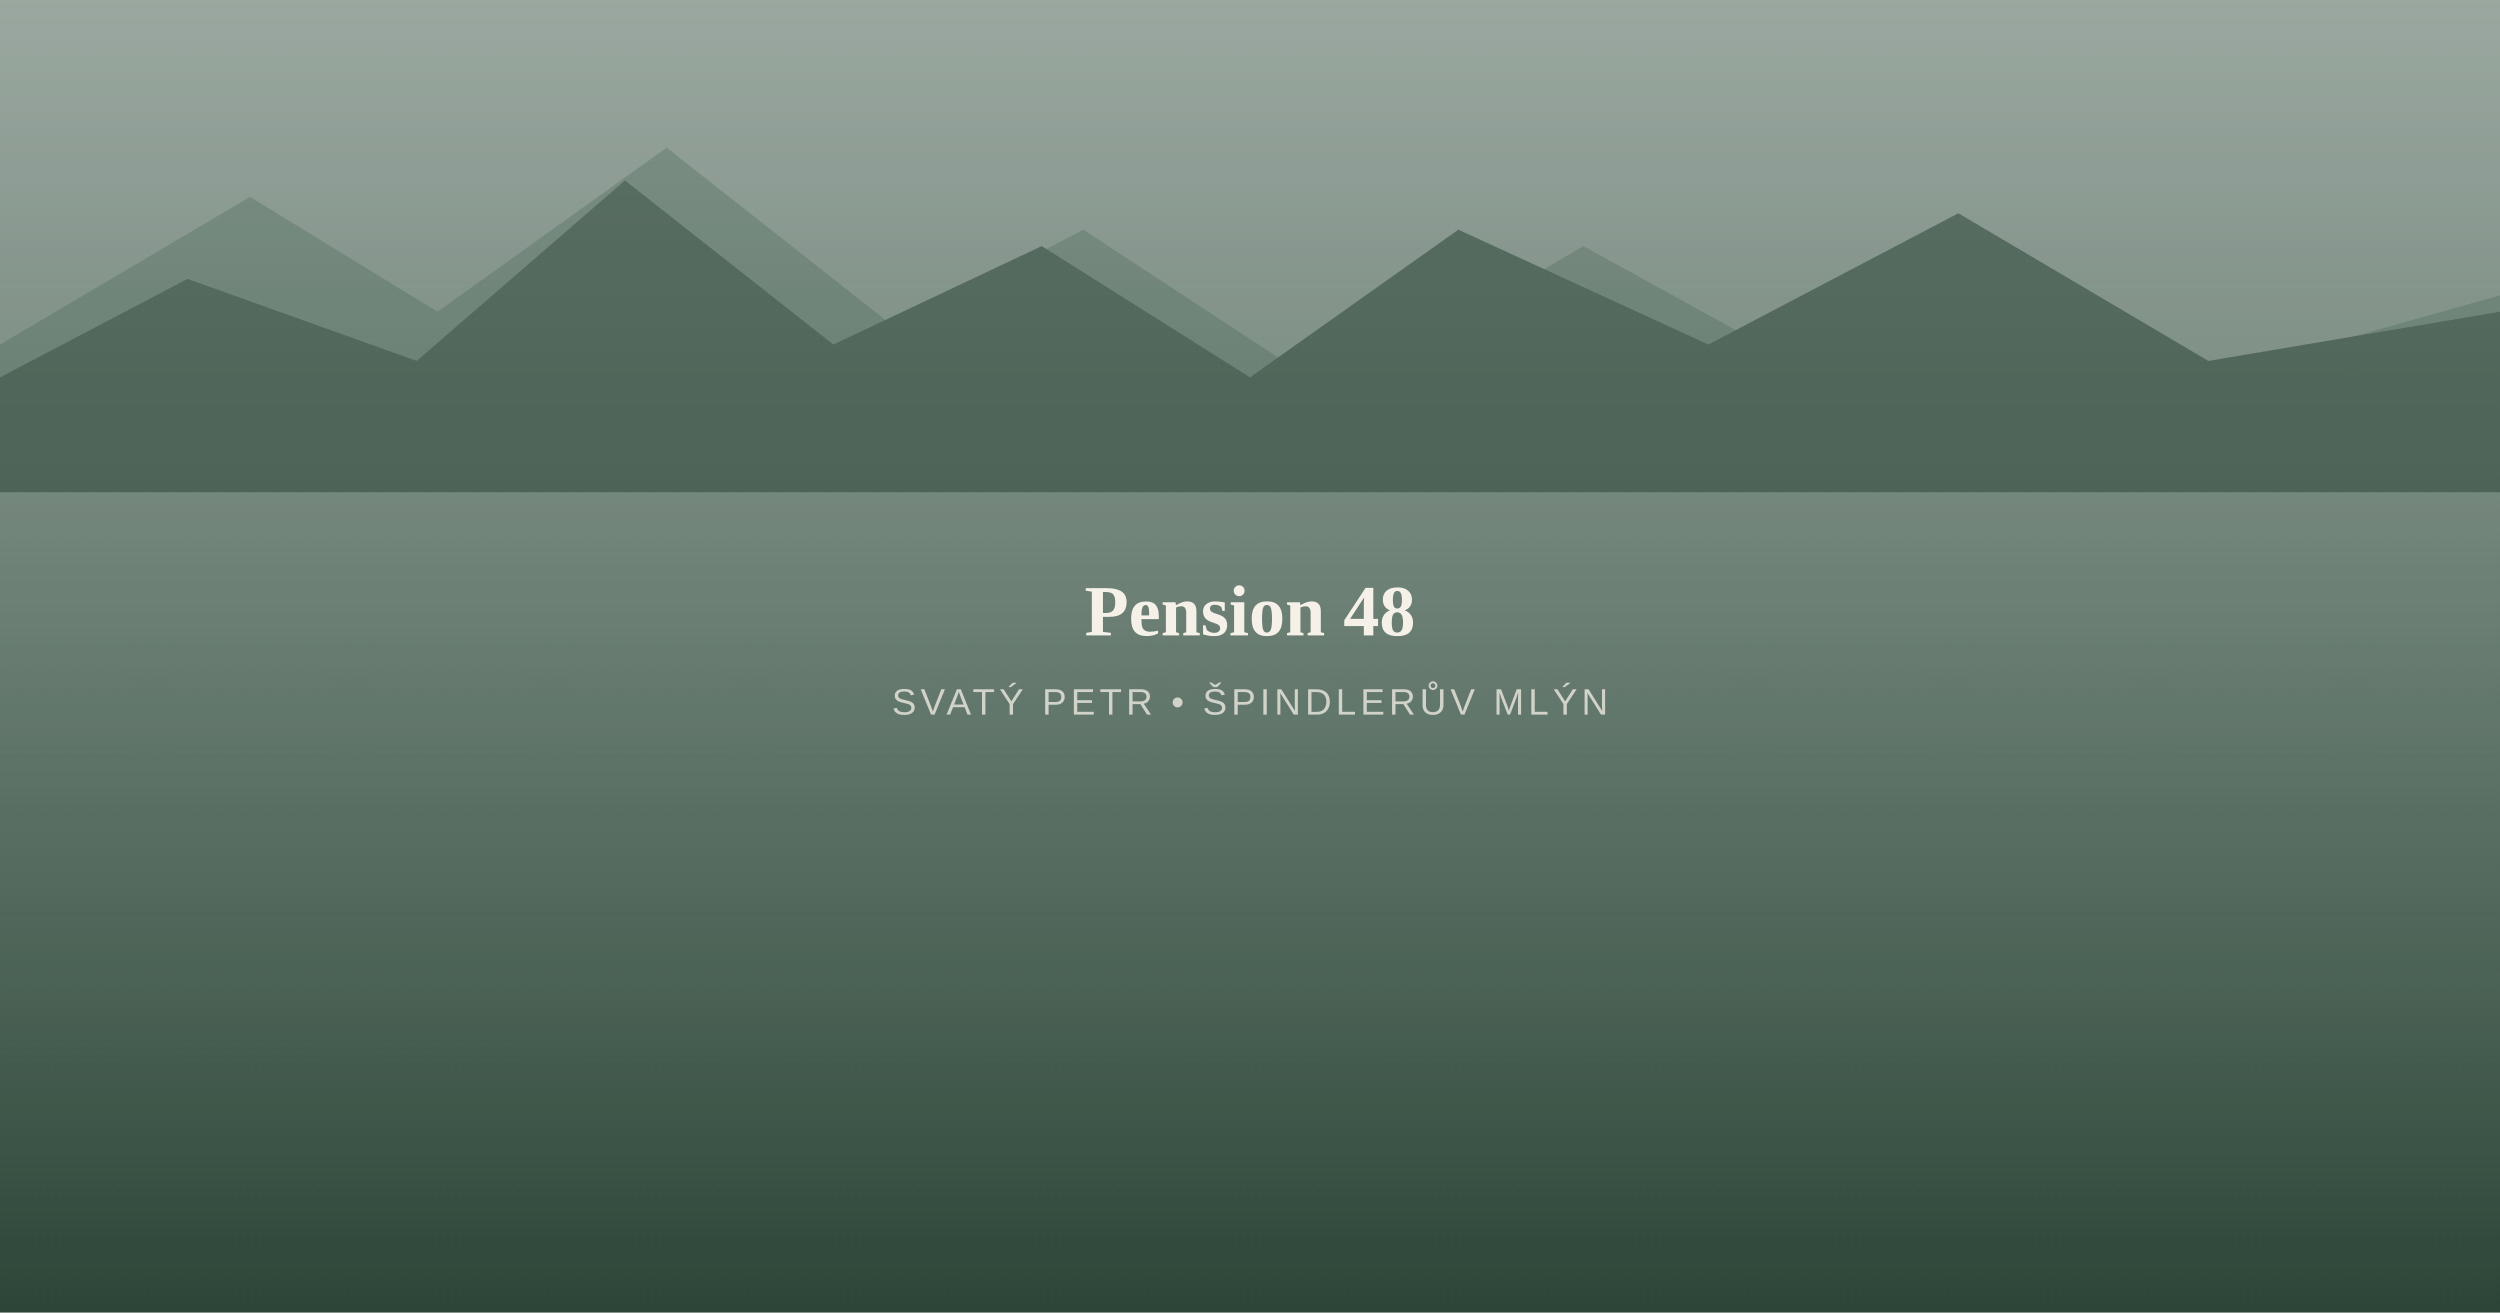
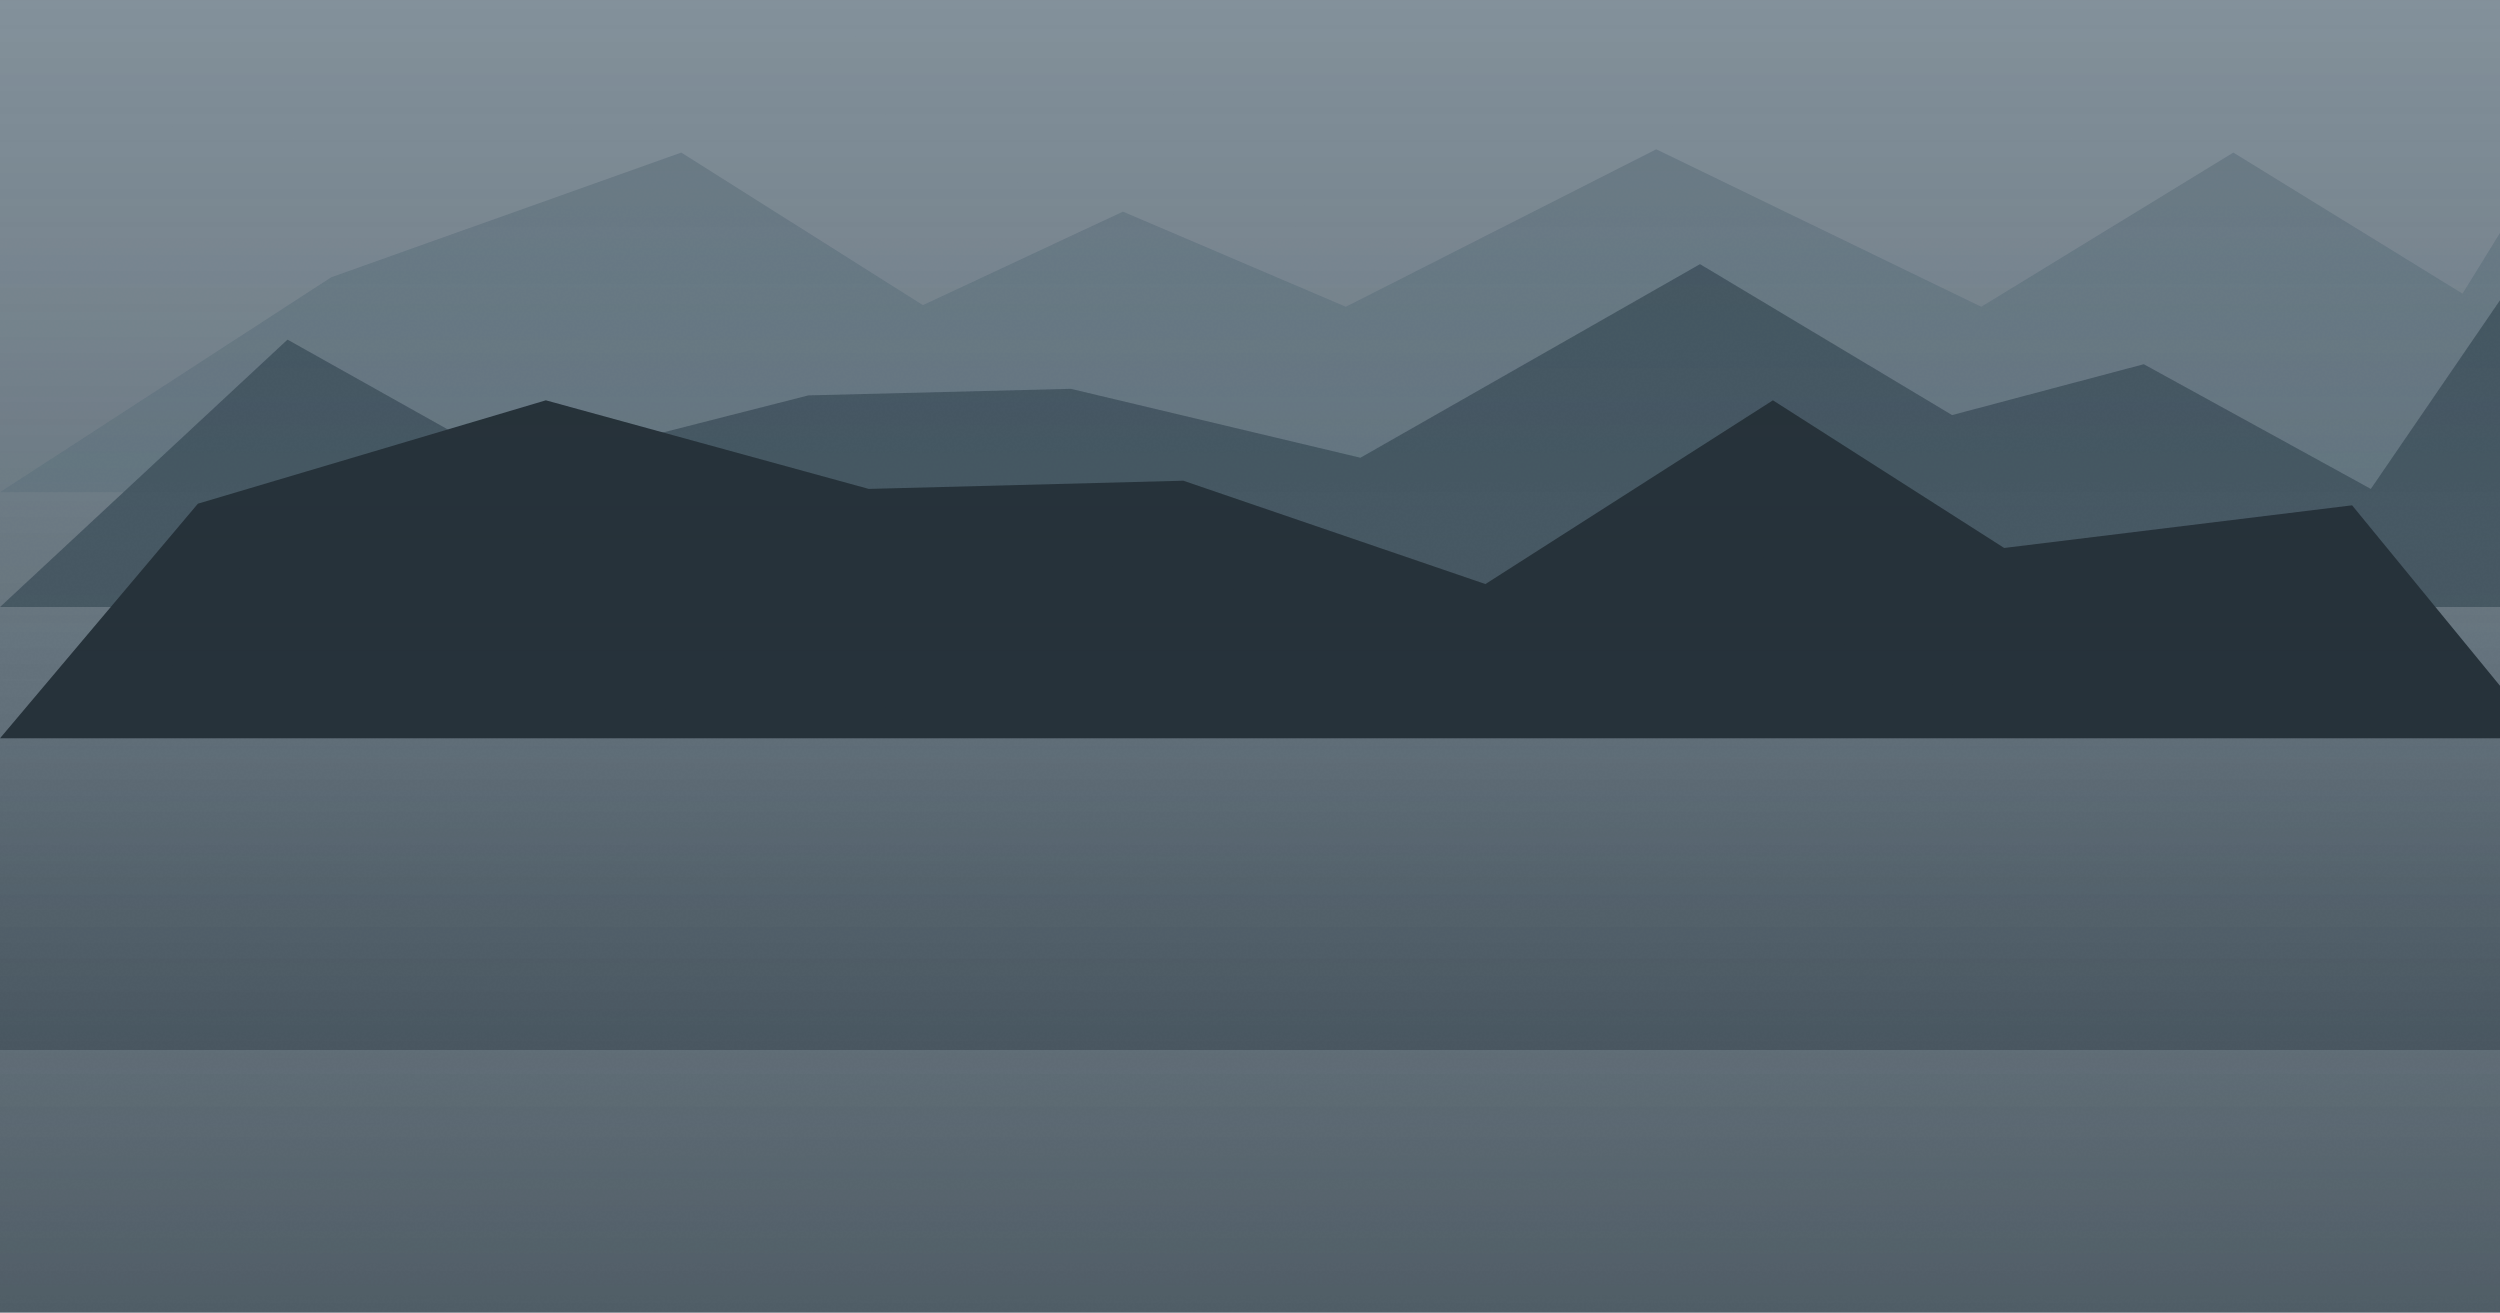
- <svg xmlns="http://www.w3.org/2000/svg" viewBox="0 0 1200 630" width="1200" height="630" role="img" aria-label="Pension 48">
+ <svg xmlns="http://www.w3.org/2000/svg" viewBox="0 0 1200 630" width="1200" height="630" role="img" aria-label="Pension 48 — Svatý Petr">
  <defs>
-     <linearGradient id="sky-0" x1="0" y1="0" x2="0" y2="1">
-       <stop offset="0%" stop-color="#4C6F5C" stop-opacity="0.35" />
-       <stop offset="100%" stop-color="#2F4A3C" />
+     <linearGradient id="sky-30" x1="0" y1="0" x2="0" y2="1">
+       <stop offset="0%" stop-color="#8E9CA6" />
+       <stop offset="100%" stop-color="#3E4C56" />
    </linearGradient>
-     <pattern id="grain-0" width="4" height="4" patternUnits="userSpaceOnUse">
-       <rect width="4" height="4" fill="transparent" />
-       <circle cx="1" cy="1" r="0.5" fill="#ffffff" opacity="0.03" />
-     </pattern>
+     <linearGradient id="vig-30" x1="0" y1="0" x2="0" y2="1">
+       <stop offset="0%" stop-color="#26323A" stop-opacity="0.10" />
+       <stop offset="55%" stop-color="#26323A" stop-opacity="0" />
+       <stop offset="100%" stop-color="#26323A" stop-opacity="0.22" />
+     </linearGradient>
+     <filter id="grain-30">
+       <feTurbulence type="fractalNoise" baseFrequency="0.9" numOctaves="2" stitchTiles="stitch" result="noise" />
+       <feColorMatrix in="noise" type="matrix" values="0 0 0 0 0  0 0 0 0 0  0 0 0 0 0  0 0 0 0.02 0" />
+     </filter>
  </defs>
-   <rect width="1200" height="630" fill="url(#sky-0)" />
-   <g transform="scale(1.0,0.7875)" opacity="0.55">
-     <path d="M0,300 L0,210 L120,120 L210,190 L320,90 L430,200 L520,140 L640,240 L760,150 L860,220 L960,160 L1060,230 L1200,180 L1200,300 Z" fill="#4C6F5C" opacity="0.55" />
-     <path d="M0,300 L0,230 L90,170 L200,220 L300,110 L400,210 L500,150 L600,230 L700,140 L820,210 L940,130 L1060,220 L1200,190 L1200,300 Z" fill="#2F4A3C" />
+   <rect width="1200" height="630" fill="url(#sky-30)" />
+   <g transform="scale(1.0,0.7875)">
+     <path d="M0,300 L159,169 L327,93 L443,186 L539,129 L646,187 L795,91 L951,187 L1072,93 L1182,179 L1200,142 L1200,300 Z" fill="#5E7280" opacity="0.55" />
+     <path d="M0,300 L138,137 L249,216 L388,171 L514,167 L653,209 L816,91 L937,183 L1029,152 L1138,228 L1200,113 L1200,300 Z" fill="#3F515D" opacity="0.8" transform="translate(0,70)" />
+     <path d="M0,300 L95,157 L262,94 L417,148 L568,143 L713,206 L851,94 L962,184 L1129,158 L1200,268 L1200,300 Z" fill="#26323A" transform="translate(0,150)" />
+     <rect x="0" y="640" width="1200" height="160" fill="#B7C4CB" opacity="0.25" />
  </g>
-   <rect width="1200" height="630" fill="url(#grain-0)" />
-   <rect width="1200" height="630" fill="#1c2b23" opacity="0.18" />
-   <g font-family="Georgia, 'Times New Roman', serif" text-anchor="middle">
-     <text x="600.0" y="305.0" font-size="34.65" fill="#F5F1E8" font-weight="600">Pension 48</text>
-     <text x="600.0" y="343.0" font-size="17.64" fill="#F5F1E8" opacity="0.75" font-family="Arial, sans-serif" letter-spacing="2">SVATÝ PETR • ŠPINDLERŮV MLÝN</text>
-   </g>
+   <rect width="1200" height="630" filter="url(#grain-30)" opacity="0.6" />
+   <rect width="1200" height="630" fill="url(#vig-30)" />
</svg>
